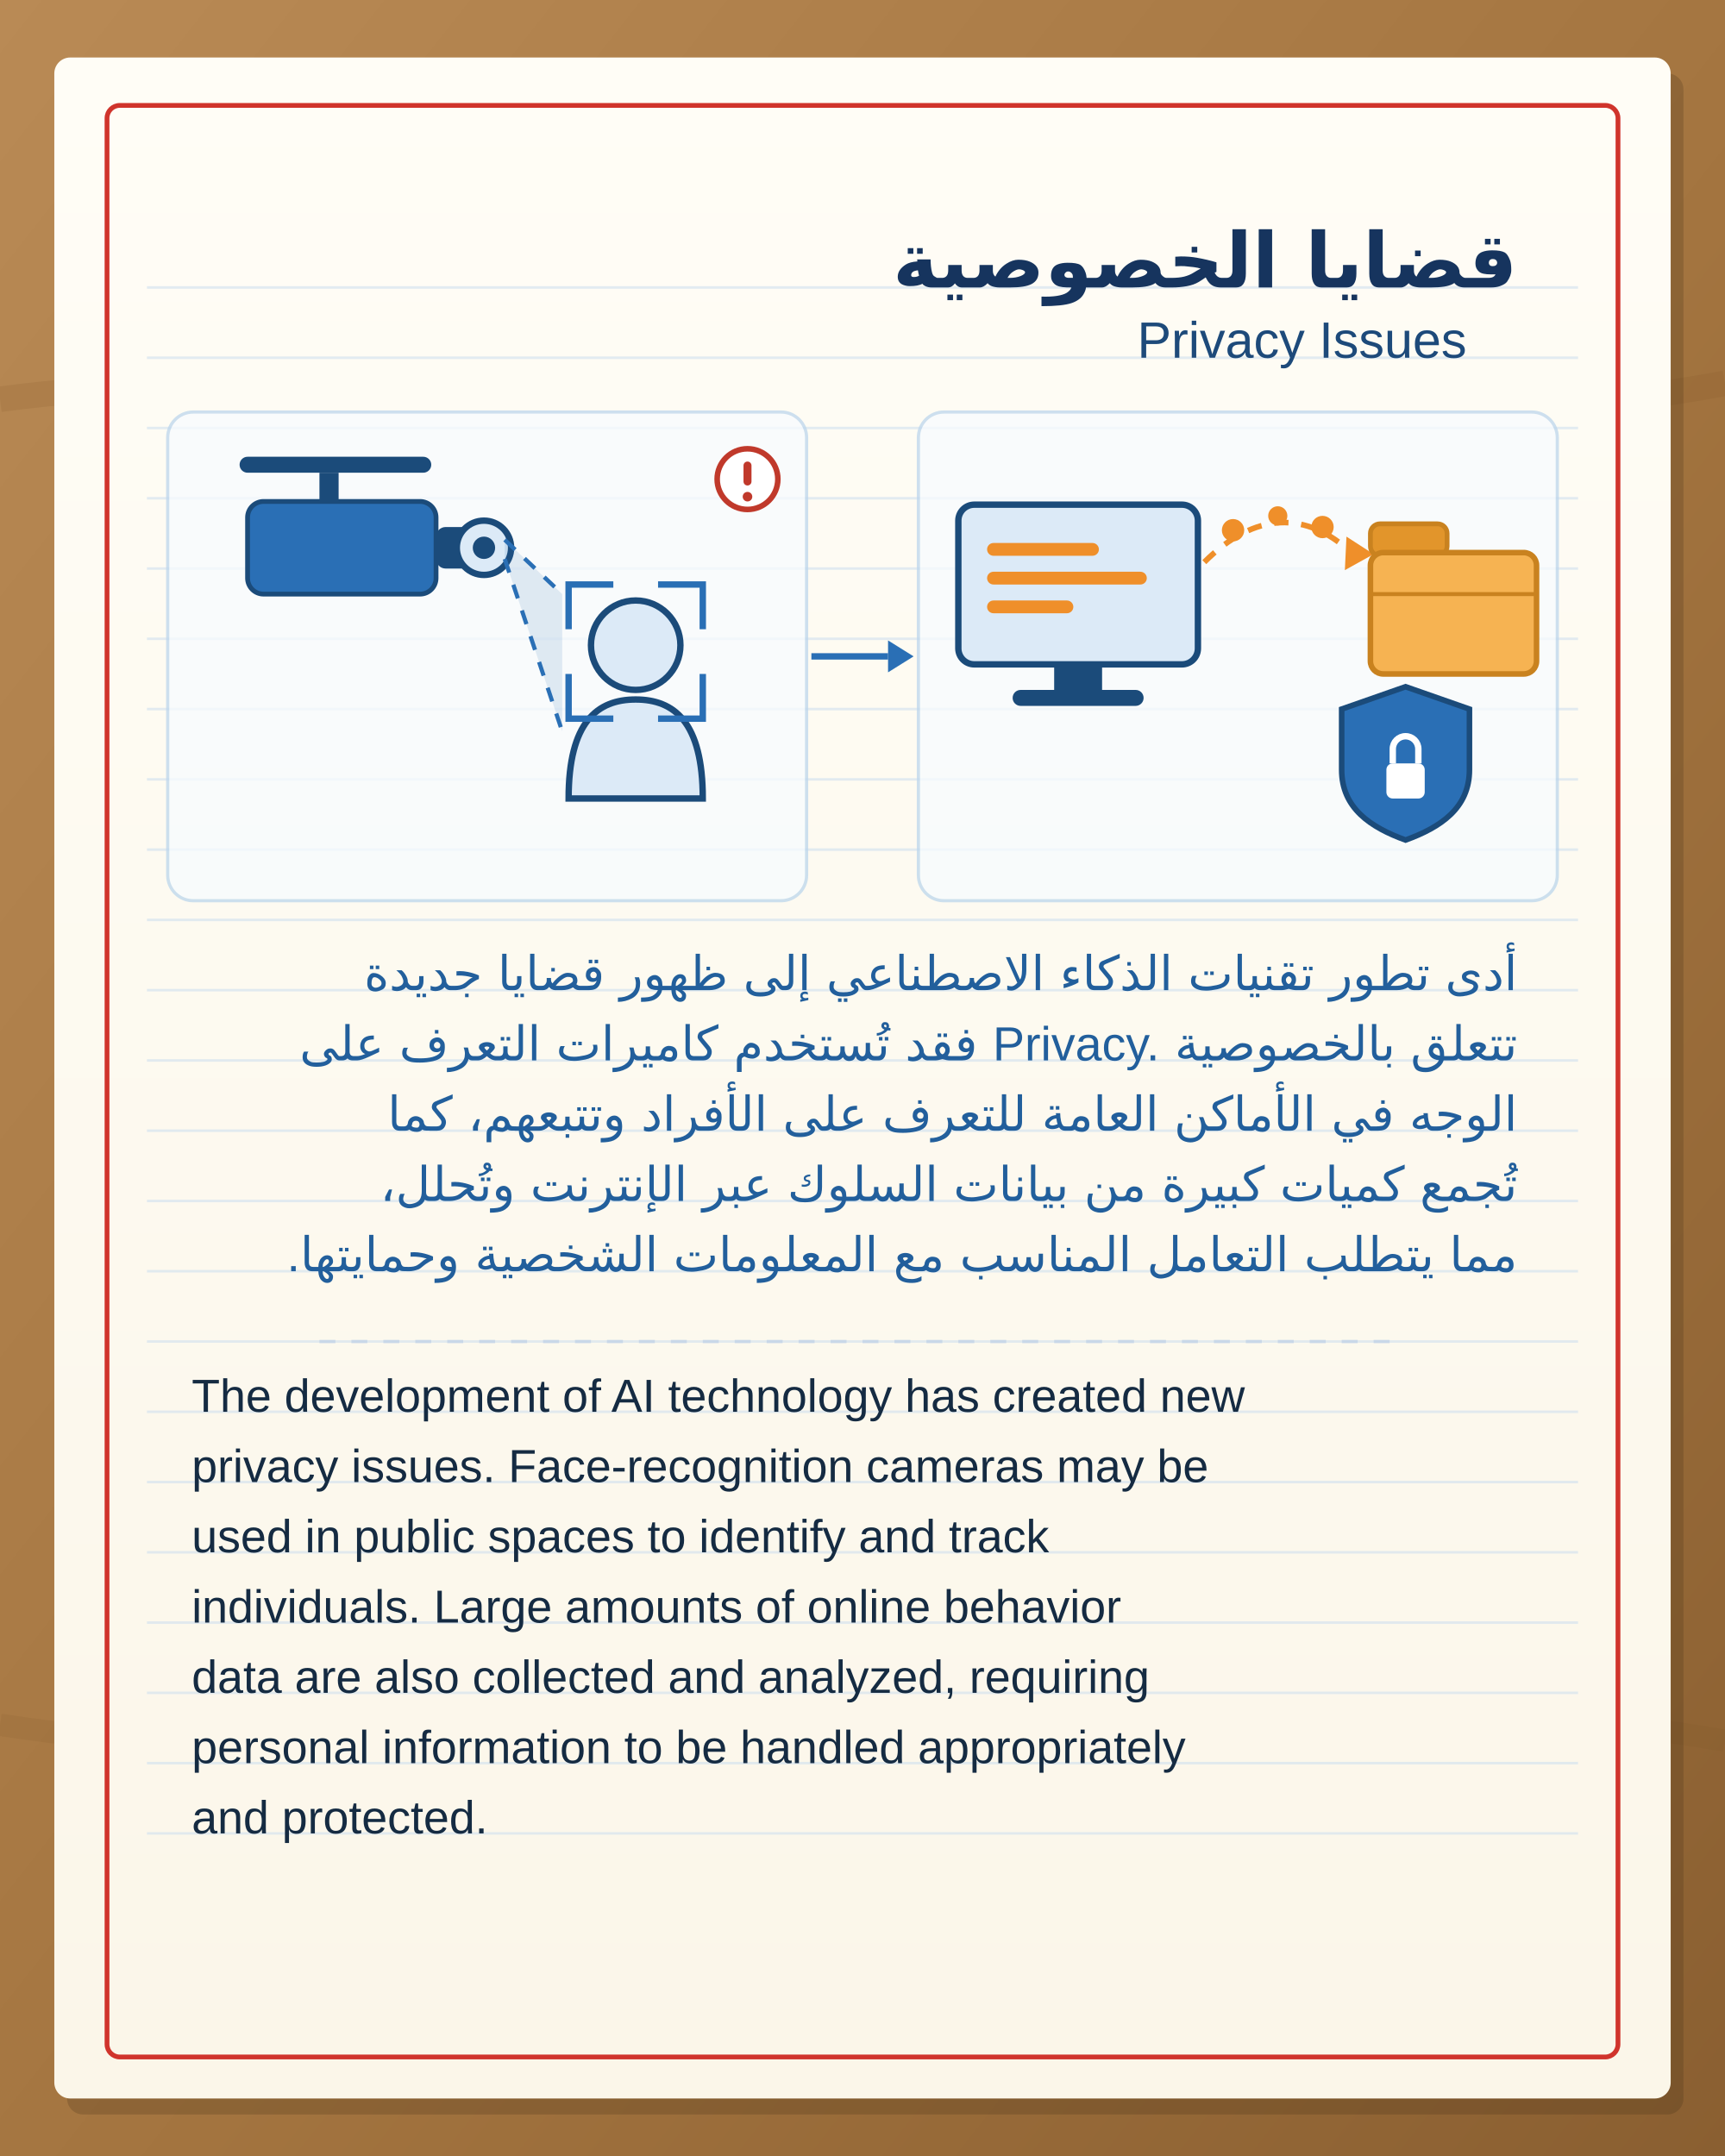
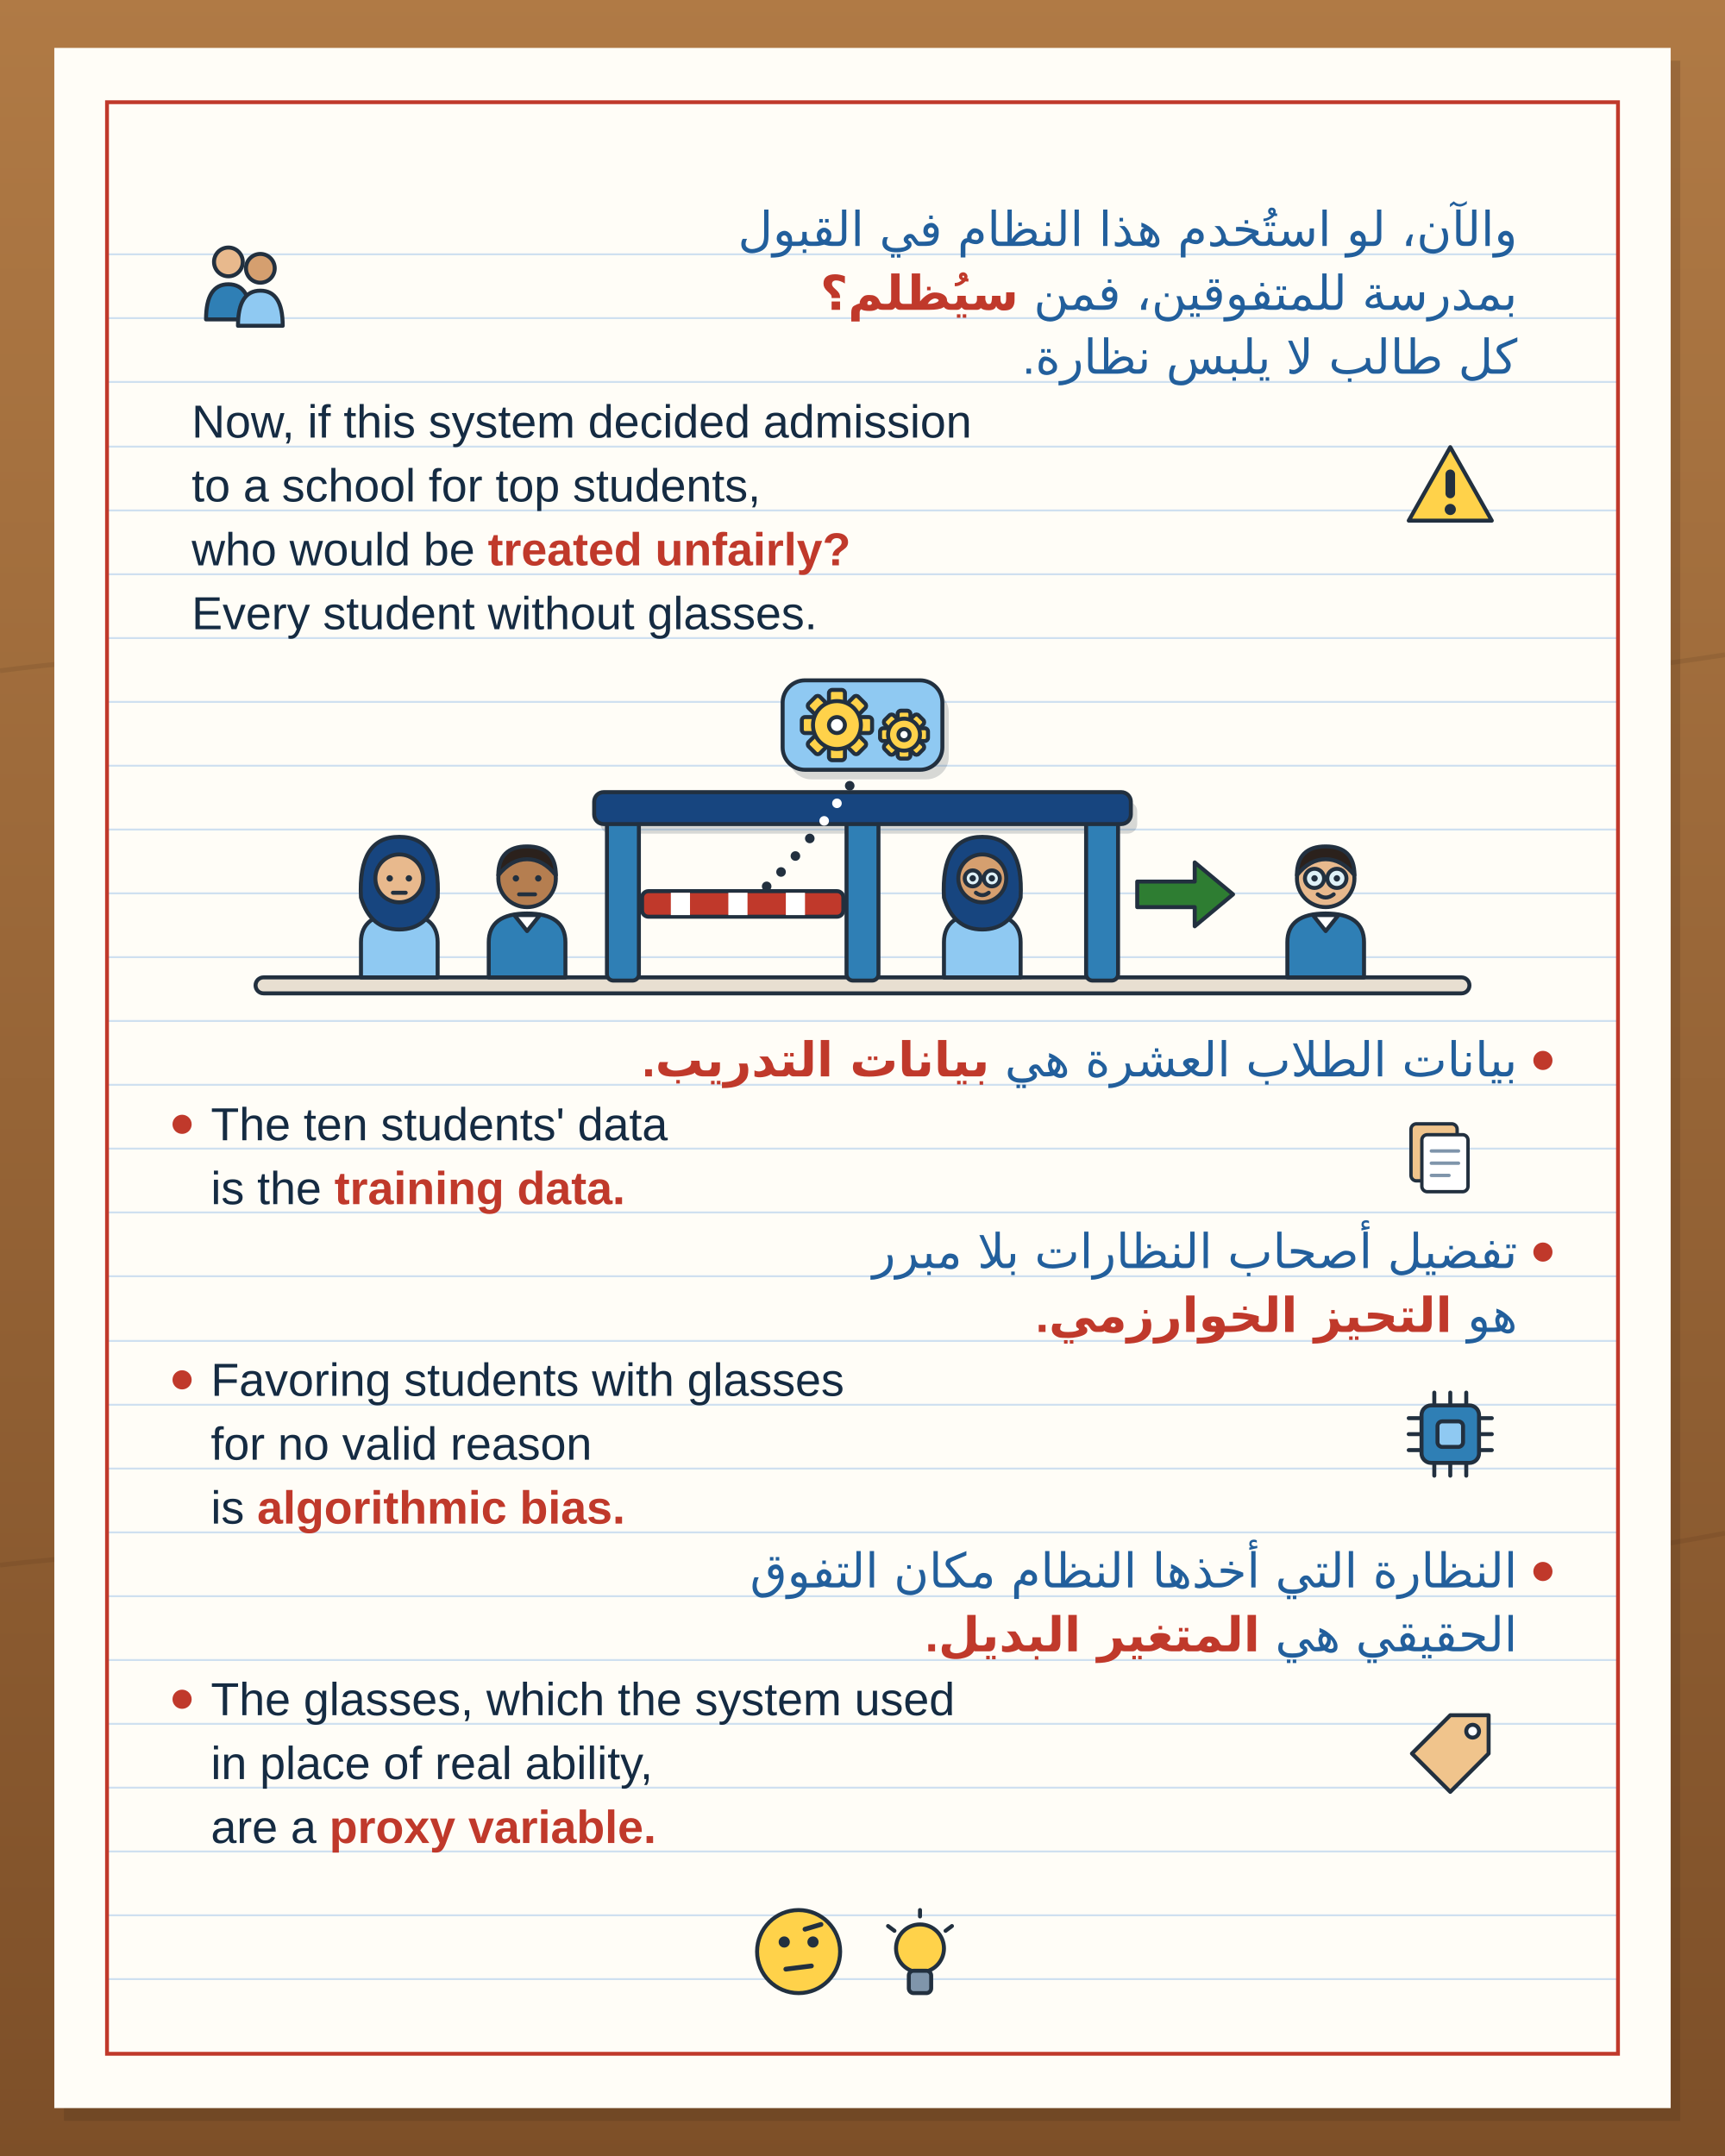
<svg xmlns="http://www.w3.org/2000/svg" width="1080" height="1350" viewBox="0 0 1080 1350" preserveAspectRatio="xMidYMid meet" style="width:100%;height:auto;max-width:1080px;display:block;margin:0 auto;">
  <defs>
-     <linearGradient id="deskWoodGrad" x1="0" y1="0" x2="1" y2="1">
-       <stop offset="0" stop-color="#b98a55" />
-       <stop offset="0.55" stop-color="#a3743f" />
-       <stop offset="1" stop-color="#8a5f31" />
+     <linearGradient id="pmDesk" x1="0" y1="0" x2="0" y2="1">
+       <stop offset="0" stop-color="#b07a45" />
+       <stop offset="1" stop-color="#7d4f28" />
    </linearGradient>
-     <linearGradient id="paperSheetGrad" x1="0" y1="0" x2="0" y2="1">
-       <stop offset="0" stop-color="#fffdf6" />
-       <stop offset="1" stop-color="#fbf6e9" />
-     </linearGradient>
+     <pattern id="pmRules" x="0" y="120" width="1080" height="40" patternUnits="userSpaceOnUse">
+       <line x1="0" y1="39.5" x2="1080" y2="39.5" stroke="#cfe0f0" stroke-width="1.4" />
+     </pattern>
  </defs>
-   <rect x="0" y="0" width="1080" height="1350" fill="url(#deskWoodGrad)" />
-   <path d="M0,250 C300,210 760,300 1080,240" fill="none" stroke="#7d5527" stroke-width="16" opacity="0.16" />
-   <path d="M0,1080 C320,1130 740,1030 1080,1090" fill="none" stroke="#7d5527" stroke-width="14" opacity="0.14" />
-   <rect x="42" y="46" width="1012" height="1278" rx="10" fill="#3d2a13" opacity="0.22" />
-   <rect x="34" y="36" width="1012" height="1278" rx="10" fill="url(#paperSheetGrad)" />
-   <g stroke="#cfe0ef" stroke-width="1.6" opacity="0.6">
-     <line x1="92" y1="180" x2="988" y2="180" />
-     <line x1="92" y1="224" x2="988" y2="224" />
-     <line x1="92" y1="268" x2="988" y2="268" />
-     <line x1="92" y1="312" x2="988" y2="312" />
-     <line x1="92" y1="356" x2="988" y2="356" />
-     <line x1="92" y1="400" x2="988" y2="400" />
-     <line x1="92" y1="444" x2="988" y2="444" />
-     <line x1="92" y1="488" x2="988" y2="488" />
-     <line x1="92" y1="532" x2="988" y2="532" />
-     <line x1="92" y1="576" x2="988" y2="576" />
-     <line x1="92" y1="620" x2="988" y2="620" />
-     <line x1="92" y1="664" x2="988" y2="664" />
-     <line x1="92" y1="708" x2="988" y2="708" />
-     <line x1="92" y1="752" x2="988" y2="752" />
-     <line x1="92" y1="796" x2="988" y2="796" />
-     <line x1="92" y1="840" x2="988" y2="840" />
-     <line x1="92" y1="884" x2="988" y2="884" />
-     <line x1="92" y1="928" x2="988" y2="928" />
-     <line x1="92" y1="972" x2="988" y2="972" />
-     <line x1="92" y1="1016" x2="988" y2="1016" />
-     <line x1="92" y1="1060" x2="988" y2="1060" />
-     <line x1="92" y1="1104" x2="988" y2="1104" />
-     <line x1="92" y1="1148" x2="988" y2="1148" />
+   <rect x="0" y="0" width="1080" height="1350" fill="url(#pmDesk)" />
+   <path d="M0 420 C 300 380, 700 470, 1080 410" fill="none" stroke="#3a2411" stroke-width="3" opacity=".12" />
+   <path d="M0 980 C 350 940, 720 1030, 1080 960" fill="none" stroke="#3a2411" stroke-width="3" opacity=".12" />
+   <rect x="40" y="38" width="1012" height="1290" fill="#3a2411" opacity=".18" />
+   <rect x="34" y="30" width="1012" height="1290" fill="#fffdf7" />
+   <rect x="67" y="120" width="946" height="1152" fill="url(#pmRules)" />
+   <rect x="67" y="64" width="946" height="1222" fill="none" stroke="#c0392b" stroke-width="2.4" />
+   <rect x="494" y="432" width="100" height="56" rx="14" fill="#22303f" opacity=".18" />
+   <rect x="376" y="502" width="336" height="20" rx="6" fill="#22303f" opacity=".18" />
+   <g stroke="#22303f" stroke-width="2.5" stroke-linecap="round" stroke-linejoin="round">
+     <rect x="160" y="612" width="760" height="10" rx="5" fill="#e8dfd1" />
+     <rect x="380" y="500" width="20" height="114" rx="4" fill="#2f7fb5" />
+     <rect x="530" y="500" width="20" height="114" rx="4" fill="#2f7fb5" />
+     <rect x="680" y="500" width="20" height="114" rx="4" fill="#2f7fb5" />
+     <rect x="372" y="496" width="336" height="20" rx="6" fill="#17457f" />
+     <rect x="490" y="426" width="100" height="56" rx="14" fill="#8fc9f2" />
+     <g transform="translate(524 454)">
+       <rect x="-5" y="-22" width="10" height="44" rx="2" fill="#ffd24a" />
+       <rect x="-22" y="-5" width="44" height="10" rx="2" fill="#ffd24a" />
+       <g transform="rotate(45)">
+         <rect x="-5" y="-22" width="10" height="44" rx="2" fill="#ffd24a" />
+         <rect x="-22" y="-5" width="44" height="10" rx="2" fill="#ffd24a" />
+       </g>
+       <circle cx="0" cy="0" r="15" fill="#ffd24a" />
+       <circle cx="0" cy="0" r="5" fill="#ffffff" />
+     </g>
+     <g transform="translate(566 460)">
+       <rect x="-4" y="-15" width="8" height="30" rx="2" fill="#ffd24a" />
+       <rect x="-15" y="-4" width="30" height="8" rx="2" fill="#ffd24a" />
+       <g transform="rotate(45)">
+         <rect x="-4" y="-15" width="8" height="30" rx="2" fill="#ffd24a" />
+         <rect x="-15" y="-4" width="30" height="8" rx="2" fill="#ffd24a" />
+       </g>
+       <circle cx="0" cy="0" r="10" fill="#ffd24a" />
+       <circle cx="0" cy="0" r="3.5" fill="#ffffff" />
+     </g>
+     <rect x="402" y="558" width="126" height="16" rx="4" fill="#c0392b" />
+     <rect x="420" y="559" width="12" height="14" fill="#ffffff" stroke="none" />
+     <rect x="456" y="559" width="12" height="14" fill="#ffffff" stroke="none" />
+     <rect x="492" y="559" width="12" height="14" fill="#ffffff" stroke="none" />
+     <circle cx="532" cy="492" r="3" fill="#22303f" stroke="none" />
+     <circle cx="524" cy="503" r="3" fill="#ffffff" stroke="none" />
+     <circle cx="516" cy="514" r="3" fill="#ffffff" stroke="none" />
+     <circle cx="507" cy="525" r="3" fill="#22303f" stroke="none" />
+     <circle cx="498" cy="536" r="3" fill="#22303f" stroke="none" />
+     <circle cx="489" cy="546" r="3" fill="#22303f" stroke="none" />
+     <circle cx="480" cy="555" r="3" fill="#22303f" stroke="none" />
+     <g transform="translate(250 550)">
+       <path d="M-24 62 L-24 40 Q-24 22 0 22 Q24 22 24 40 L24 62 Z" fill="#8fc9f2" />
+       <path d="M-24 12 Q-26 -26 0 -26 Q26 -26 24 12 Q18 32 0 32 Q-18 32 -24 12 Z" fill="#17457f" />
+       <circle cx="0" cy="0" r="15" fill="#e8b98d" />
+       <circle cx="-6" cy="0" r="2" fill="#22303f" stroke="none" />
+       <circle cx="6" cy="0" r="2" fill="#22303f" stroke="none" />
+       <path d="M-4 9 L4 9" fill="none" />
+     </g>
+     <g transform="translate(330 550)">
+       <path d="M-24 62 L-24 40 Q-24 22 0 22 Q24 22 24 40 L24 62 Z" fill="#2f7fb5" />
+       <path d="M-8 23 L0 33 L8 23 Z" fill="#ffffff" />
+       <circle cx="0" cy="0" r="18" fill="#b57e50" />
+       <path d="M-18 -2 Q-18 -20 0 -20 Q18 -20 18 -2 Q10 -12 0 -12 Q-10 -12 -18 -2 Z" fill="#2b211c" />
+       <circle cx="-7" cy="0" r="2" fill="#22303f" stroke="none" />
+       <circle cx="7" cy="0" r="2" fill="#22303f" stroke="none" />
+       <path d="M-5 10 L5 10" fill="none" />
+     </g>
+     <g transform="translate(615 550)">
+       <path d="M-24 62 L-24 40 Q-24 22 0 22 Q24 22 24 40 L24 62 Z" fill="#8fc9f2" />
+       <path d="M-24 12 Q-26 -26 0 -26 Q26 -26 24 12 Q18 32 0 32 Q-18 32 -24 12 Z" fill="#17457f" />
+       <circle cx="0" cy="0" r="15" fill="#d59f6f" />
+       <circle cx="-6" cy="0" r="5" fill="#dff1f7" />
+       <circle cx="6" cy="0" r="5" fill="#dff1f7" />
+       <circle cx="-6" cy="0" r="2" fill="#22303f" stroke="none" />
+       <circle cx="6" cy="0" r="2" fill="#22303f" stroke="none" />
+       <path d="M-4 9 Q0 12 4 9" fill="none" />
+     </g>
+     <polygon points="712,552 748,552 748,540 772,560 748,580 748,568 712,568" fill="#2e7d32" />
+     <g transform="translate(830 550)">
+       <path d="M-24 62 L-24 40 Q-24 22 0 22 Q24 22 24 40 L24 62 Z" fill="#2f7fb5" />
+       <path d="M-8 23 L0 33 L8 23 Z" fill="#ffffff" />
+       <circle cx="0" cy="0" r="18" fill="#e8b98d" />
+       <path d="M-18 -2 Q-18 -20 0 -20 Q18 -20 18 -2 Q10 -12 0 -12 Q-10 -12 -18 -2 Z" fill="#2b211c" />
+       <circle cx="-7" cy="0" r="6" fill="#dff1f7" />
+       <circle cx="7" cy="0" r="6" fill="#dff1f7" />
+       <circle cx="-7" cy="0" r="2" fill="#22303f" stroke="none" />
+       <circle cx="7" cy="0" r="2" fill="#22303f" stroke="none" />
+       <path d="M-5 10 Q0 14 5 10" fill="none" />
+     </g>
  </g>
-   <rect x="67" y="66" width="946" height="1222" rx="8" fill="none" stroke="#d0342c" stroke-width="3" />
-   <rect x="105" y="258" width="400" height="306" rx="16" fill="#f7fbff" opacity="0.75" stroke="#bcd6ec" stroke-width="2" />
-   <rect x="575" y="258" width="400" height="306" rx="16" fill="#f7fbff" opacity="0.75" stroke="#bcd6ec" stroke-width="2" />
-   <rect x="150" y="286" width="120" height="10" rx="5" fill="#1b4b7a" />
-   <rect x="200" y="296" width="12" height="18" fill="#1b4b7a" />
-   <rect x="155" y="314" width="118" height="58" rx="10" fill="#2a6fb5" stroke="#1b4b7a" stroke-width="3" />
-   <rect x="273" y="330" width="22" height="26" rx="6" fill="#1b4b7a" />
-   <circle cx="303" cy="343" r="17" fill="#dceaf7" stroke="#1b4b7a" stroke-width="4" />
-   <circle cx="303" cy="343" r="7" fill="#1b4b7a" />
-   <polygon points="316,338 352,372 352,458 316,350" fill="#2a6fb5" opacity="0.13" />
-   <line x1="316" y1="338" x2="352" y2="372" stroke="#2a6fb5" stroke-width="2.6" stroke-dasharray="9 8" />
-   <line x1="316" y1="350" x2="352" y2="458" stroke="#2a6fb5" stroke-width="2.6" stroke-dasharray="9 8" />
-   <path d="M356,500 C356,452 374,438 398,438 C422,438 440,452 440,500 Z" fill="#dceaf7" stroke="#1b4b7a" stroke-width="4" />
-   <circle cx="398" cy="404" r="28" fill="#dceaf7" stroke="#1b4b7a" stroke-width="4" />
-   <g fill="none" stroke="#2a6fb5" stroke-width="4" stroke-linecap="square">
-     <polyline points="356,392 356,366 382,366" />
-     <polyline points="414,366 440,366 440,392" />
-     <polyline points="440,424 440,450 414,450" />
-     <polyline points="382,450 356,450 356,424" />
+   <circle cx="966" cy="664" r="6" fill="#c0392b" />
+   <circle cx="114" cy="704" r="6" fill="#c0392b" />
+   <circle cx="966" cy="784" r="6" fill="#c0392b" />
+   <circle cx="114" cy="864" r="6" fill="#c0392b" />
+   <circle cx="966" cy="984" r="6" fill="#c0392b" />
+   <circle cx="114" cy="1064" r="6" fill="#c0392b" />
+   <g transform="translate(125 150)" stroke="#22303f" stroke-width="2.5" stroke-linecap="round" stroke-linejoin="round">
+     <circle cx="18" cy="14" r="9" fill="#e8b98d" />
+     <path d="M4 50 Q4 28 18 28 Q32 28 32 50 Z" fill="#2f7fb5" />
+     <circle cx="38" cy="18" r="9" fill="#d59f6f" />
+     <path d="M24 54 Q24 32 38 32 Q52 32 52 54 Z" fill="#8fc9f2" />
  </g>
-   <circle cx="468" cy="300" r="19" fill="#ffffff" stroke="#c0392b" stroke-width="3.5" />
-   <rect x="465.5" y="289" width="5" height="15" rx="2.5" fill="#c0392b" />
-   <circle cx="468" cy="311" r="3" fill="#c0392b" />
-   <line x1="508" y1="411" x2="556" y2="411" stroke="#2a6fb5" stroke-width="4" />
-   <polygon points="556,401 572,411 556,421" fill="#2a6fb5" />
-   <rect x="600" y="316" width="150" height="100" rx="10" fill="#dceaf7" stroke="#1b4b7a" stroke-width="4" />
-   <rect x="618" y="340" width="70" height="8" rx="4" fill="#ef8f2a" />
-   <rect x="618" y="358" width="100" height="8" rx="4" fill="#ef8f2a" />
-   <rect x="618" y="376" width="54" height="8" rx="4" fill="#ef8f2a" />
-   <rect x="660" y="416" width="30" height="16" fill="#1b4b7a" />
-   <rect x="634" y="432" width="82" height="10" rx="5" fill="#1b4b7a" />
-   <path d="M754,352 C786,320 818,320 846,346" fill="none" stroke="#ef8f2a" stroke-width="3.5" stroke-dasharray="9 8" />
-   <polygon points="843,336 860,347 842,357" fill="#ef8f2a" />
-   <circle cx="772" cy="332" r="7" fill="#ef8f2a" />
-   <circle cx="800" cy="323" r="6" fill="#ef8f2a" />
-   <circle cx="828" cy="330" r="7" fill="#ef8f2a" />
-   <rect x="858" y="328" width="48" height="20" rx="6" fill="#e2952b" stroke="#c9821f" stroke-width="3" />
-   <rect x="858" y="346" width="104" height="76" rx="8" fill="#f6b352" stroke="#c9821f" stroke-width="3.5" />
-   <line x1="858" y1="372" x2="962" y2="372" stroke="#c9821f" stroke-width="2.5" />
-   <path d="M880,430 L920,444 V482 C920,506 902,518 880,526 C858,518 840,506 840,482 V444 Z" fill="#2a6fb5" stroke="#1b4b7a" stroke-width="3.5" />
-   <rect x="868" y="478" width="24" height="22" rx="4" fill="#ffffff" />
-   <path d="M872,478 v-9 a8,8 0 0 1 16,0 v9" fill="none" stroke="#ffffff" stroke-width="4" />
-   <text x="950" y="180" direction="rtl" unicode-bidi="plaintext" text-anchor="start" font-family="Tahoma, Arial, Segoe UI, sans-serif" font-size="48" font-weight="bold" fill="#16345e">
-     <tspan x="950" dy="0">قضايا الخصوصية</tspan>
+   <g transform="translate(880 276)" stroke="#22303f" stroke-width="2.5" stroke-linecap="round" stroke-linejoin="round">
+     <polygon points="28,4 54,50 2,50" fill="#ffd24a" />
+     <rect x="25" y="18" width="6" height="18" rx="3" fill="#22303f" stroke="none" />
+     <circle cx="28" cy="43" r="3.5" fill="#22303f" stroke="none" />
+   </g>
+   <g transform="translate(880 702) scale(.85)" stroke="#22303f" stroke-width="2.5" stroke-linecap="round" stroke-linejoin="round">
+     <rect x="4" y="2" width="34" height="42" rx="4" fill="#f0c48c" />
+     <rect x="12" y="10" width="34" height="42" rx="4" fill="#ffffff" />
+     <path d="M19 22 L39 22 M19 31 L39 31 M19 40 L32 40" fill="none" stroke="#7f95ab" />
+   </g>
+   <g transform="translate(880 870)" stroke="#22303f" stroke-width="2.5" stroke-linecap="round" stroke-linejoin="round">
+     <path d="M18 2 L18 10 M28 2 L28 10 M38 2 L38 10 M18 46 L18 54 M28 46 L28 54 M38 46 L38 54 M2 18 L10 18 M2 28 L10 28 M2 38 L10 38 M46 18 L54 18 M46 28 L54 28 M46 38 L54 38" fill="none" />
+     <rect x="10" y="10" width="36" height="36" rx="6" fill="#2f7fb5" />
+     <rect x="20" y="20" width="16" height="16" rx="3" fill="#8fc9f2" />
+   </g>
+   <g transform="translate(880 1070)" stroke="#22303f" stroke-width="2.5" stroke-linecap="round" stroke-linejoin="round">
+     <polygon points="4,28 28,4 52,4 52,28 28,52" fill="#f0c48c" />
+     <circle cx="42" cy="14" r="4" fill="#ffffff" />
+   </g>
+   <g transform="translate(500 1222)">
+     <circle cx="0" cy="0" r="26" fill="#ffd24a" stroke="#22303f" stroke-width="2.5" />
+     <circle cx="-9" cy="-6" r="3.5" fill="#22303f" />
+     <circle cx="9" cy="-6" r="3.5" fill="#22303f" />
+     <path d="M -8 11 L 8 9" fill="none" stroke="#22303f" stroke-width="3" stroke-linecap="round" />
+     <path d="M 4 -14 L 14 -17" fill="none" stroke="#22303f" stroke-width="3" stroke-linecap="round" />
+   </g>
+   <g transform="translate(548 1196)" stroke="#22303f" stroke-width="2.5" stroke-linecap="round" stroke-linejoin="round">
+     <path d="M28 0 L28 4 M8 10 L12 13 M48 10 L44 13" fill="none" />
+     <circle cx="28" cy="24" r="15" fill="#ffd24a" />
+     <rect x="21" y="38" width="14" height="14" rx="3" fill="#7f95ab" />
+   </g>
+   <text x="950" y="154" direction="rtl" unicode-bidi="plaintext" text-anchor="start" font-family="Tahoma, Arial, Segoe UI, sans-serif" font-size="30" fill="#225f9c">
+     <tspan x="950" dy="0">والآن، لو استُخدم هذا النظام في القبول</tspan>
+     <tspan x="950" dy="40">بمدرسة للمتفوقين، فمن <tspan font-weight="bold" fill="#c0392b">سيُظلم؟</tspan>
+     </tspan>
+     <tspan x="950" dy="40">كل طالب لا يلبس نظارة.</tspan>
  </text>
-   <text x="712" y="224" direction="ltr" unicode-bidi="plaintext" text-anchor="start" font-family="Segoe Print, Comic Sans MS, Arial, sans-serif" font-size="32" fill="#1d4a7a">
-     <tspan x="712" dy="0">Privacy Issues</tspan>
+   <text x="120" y="274" direction="ltr" unicode-bidi="plaintext" text-anchor="start" font-family="Segoe Print, Comic Sans MS, Arial, sans-serif" font-size="29" fill="#152b42">
+     <tspan x="120" dy="0">Now, if this system decided admission</tspan>
+     <tspan x="120" dy="40">to a school for top students,</tspan>
+     <tspan x="120" dy="40">who would be <tspan font-weight="bold" fill="#c0392b">treated unfairly?</tspan>
+     </tspan>
+     <tspan x="120" dy="40">Every student without glasses.</tspan>
  </text>
-   <text x="950" y="620" direction="rtl" unicode-bidi="plaintext" text-anchor="start" font-family="Tahoma, Arial, Segoe UI, sans-serif" font-size="30" fill="#225f9c">
-     <tspan x="950" dy="0">أدى تطور تقنيات الذكاء الاصطناعي إلى ظهور قضايا جديدة</tspan>
-     <tspan x="950" dy="44">تتعلق بالخصوصية <tspan direction="ltr" unicode-bidi="isolate">Privacy.</tspan> فقد تُستخدم كاميرات التعرف على</tspan>
-     <tspan x="950" dy="44">الوجه في الأماكن العامة للتعرف على الأفراد وتتبعهم، كما</tspan>
-     <tspan x="950" dy="44">تُجمع كميات كبيرة من بيانات السلوك عبر الإنترنت وتُحلل،</tspan>
-     <tspan x="950" dy="44">مما يتطلب التعامل المناسب مع المعلومات الشخصية وحمايتها.</tspan>
+   <text x="950" y="674" direction="rtl" unicode-bidi="plaintext" text-anchor="start" font-family="Tahoma, Arial, Segoe UI, sans-serif" font-size="30" fill="#225f9c">
+     <tspan x="950" dy="0">بيانات الطلاب العشرة هي <tspan font-weight="bold" fill="#c0392b">بيانات التدريب.</tspan>
+     </tspan>
  </text>
-   <line x1="200" y1="840" x2="880" y2="840" stroke="#c9d8e8" stroke-width="2" stroke-dasharray="10 10" />
-   <text x="120" y="884" direction="ltr" unicode-bidi="plaintext" text-anchor="start" font-family="Segoe Print, Comic Sans MS, Arial, sans-serif" font-size="29" fill="#152b42">
-     <tspan x="120" dy="0">The development of AI technology has created new</tspan>
-     <tspan x="120" dy="44">privacy issues. Face-recognition cameras may be</tspan>
-     <tspan x="120" dy="44">used in public spaces to identify and track</tspan>
-     <tspan x="120" dy="44">individuals. Large amounts of online behavior</tspan>
-     <tspan x="120" dy="44">data are also collected and analyzed, requiring</tspan>
-     <tspan x="120" dy="44">personal information to be handled appropriately</tspan>
-     <tspan x="120" dy="44">and protected.</tspan>
+   <text x="132" y="714" direction="ltr" unicode-bidi="plaintext" text-anchor="start" font-family="Segoe Print, Comic Sans MS, Arial, sans-serif" font-size="29" fill="#152b42">
+     <tspan x="132" dy="0">The ten students' data</tspan>
+     <tspan x="132" dy="40">is the <tspan font-weight="bold" fill="#c0392b">training data.</tspan>
+     </tspan>
+   </text>
+   <text x="950" y="794" direction="rtl" unicode-bidi="plaintext" text-anchor="start" font-family="Tahoma, Arial, Segoe UI, sans-serif" font-size="30" fill="#225f9c">
+     <tspan x="950" dy="0">تفضيل أصحاب النظارات بلا مبرر</tspan>
+     <tspan x="950" dy="40">هو <tspan font-weight="bold" fill="#c0392b">التحيز الخوارزمي.</tspan>
+     </tspan>
+   </text>
+   <text x="132" y="874" direction="ltr" unicode-bidi="plaintext" text-anchor="start" font-family="Segoe Print, Comic Sans MS, Arial, sans-serif" font-size="29" fill="#152b42">
+     <tspan x="132" dy="0">Favoring students with glasses</tspan>
+     <tspan x="132" dy="40">for no valid reason</tspan>
+     <tspan x="132" dy="40">is <tspan font-weight="bold" fill="#c0392b">algorithmic bias.</tspan>
+     </tspan>
+   </text>
+   <text x="950" y="994" direction="rtl" unicode-bidi="plaintext" text-anchor="start" font-family="Tahoma, Arial, Segoe UI, sans-serif" font-size="30" fill="#225f9c">
+     <tspan x="950" dy="0">النظارة التي أخذها النظام مكان التفوق</tspan>
+     <tspan x="950" dy="40">الحقيقي هي <tspan font-weight="bold" fill="#c0392b">المتغير البديل.</tspan>
+     </tspan>
+   </text>
+   <text x="132" y="1074" direction="ltr" unicode-bidi="plaintext" text-anchor="start" font-family="Segoe Print, Comic Sans MS, Arial, sans-serif" font-size="29" fill="#152b42">
+     <tspan x="132" dy="0">The glasses, which the system used</tspan>
+     <tspan x="132" dy="40">in place of real ability,</tspan>
+     <tspan x="132" dy="40">are a <tspan font-weight="bold" fill="#c0392b">proxy variable.</tspan>
+     </tspan>
  </text>
</svg>
